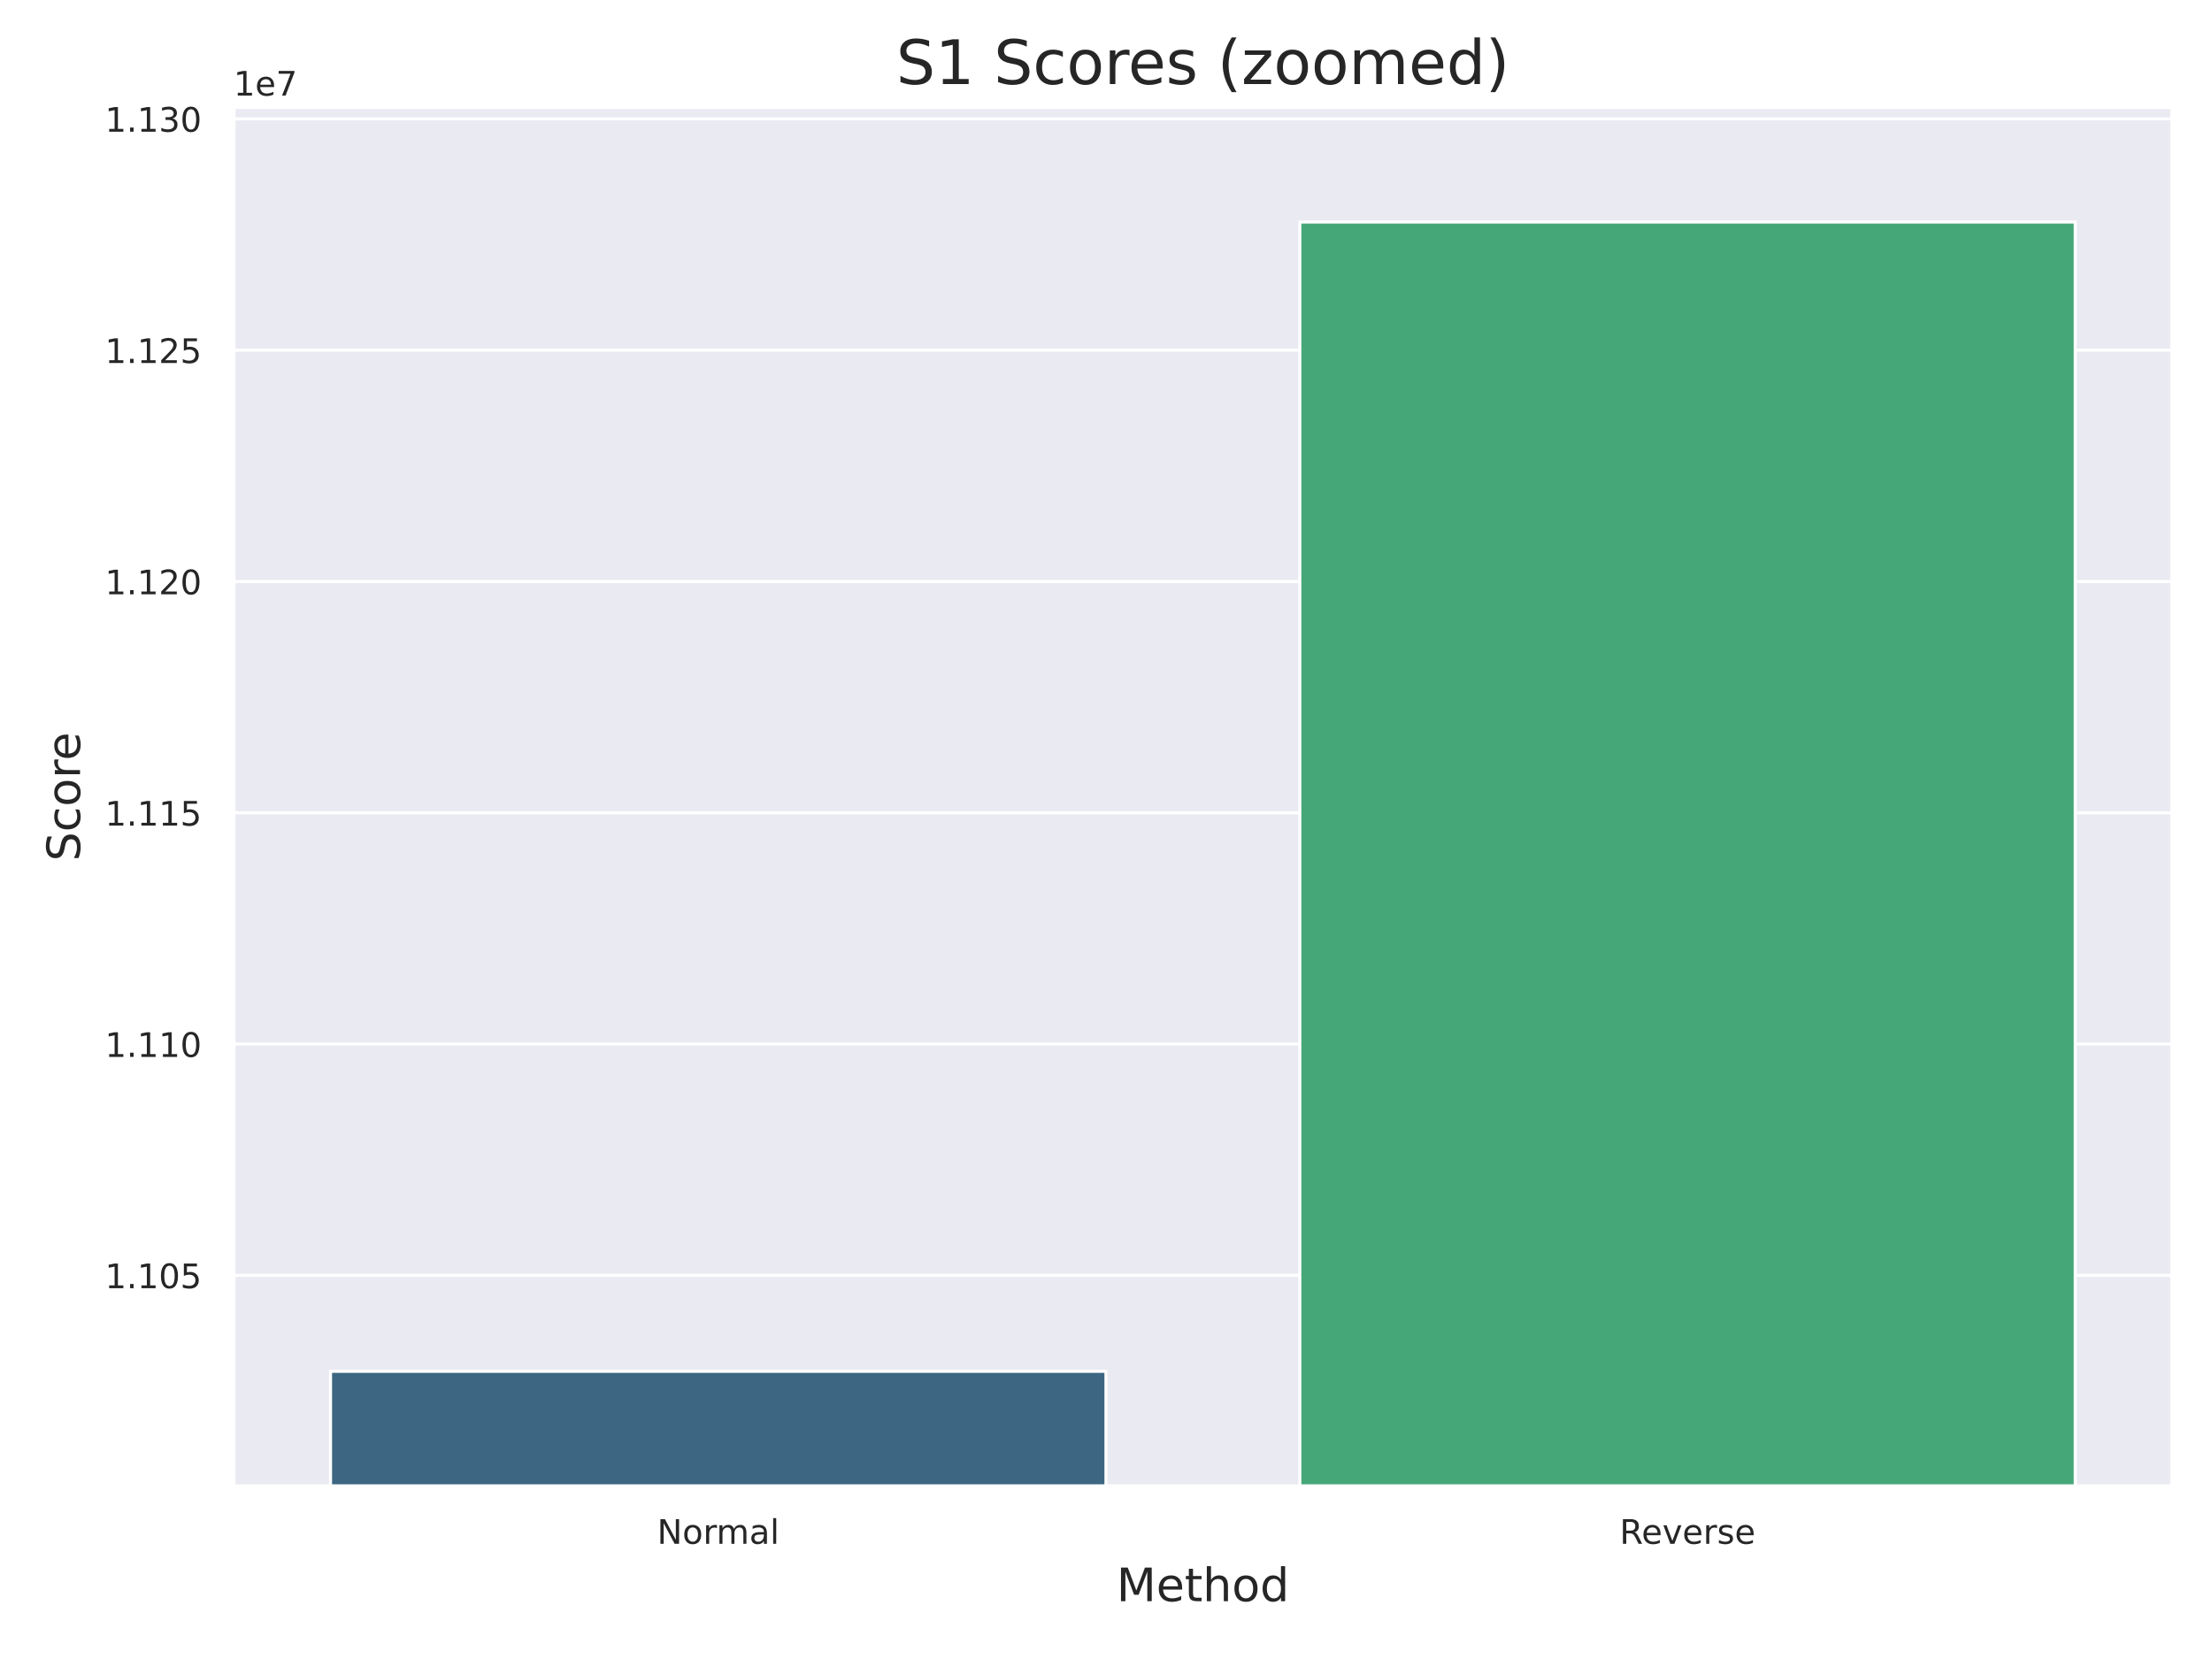
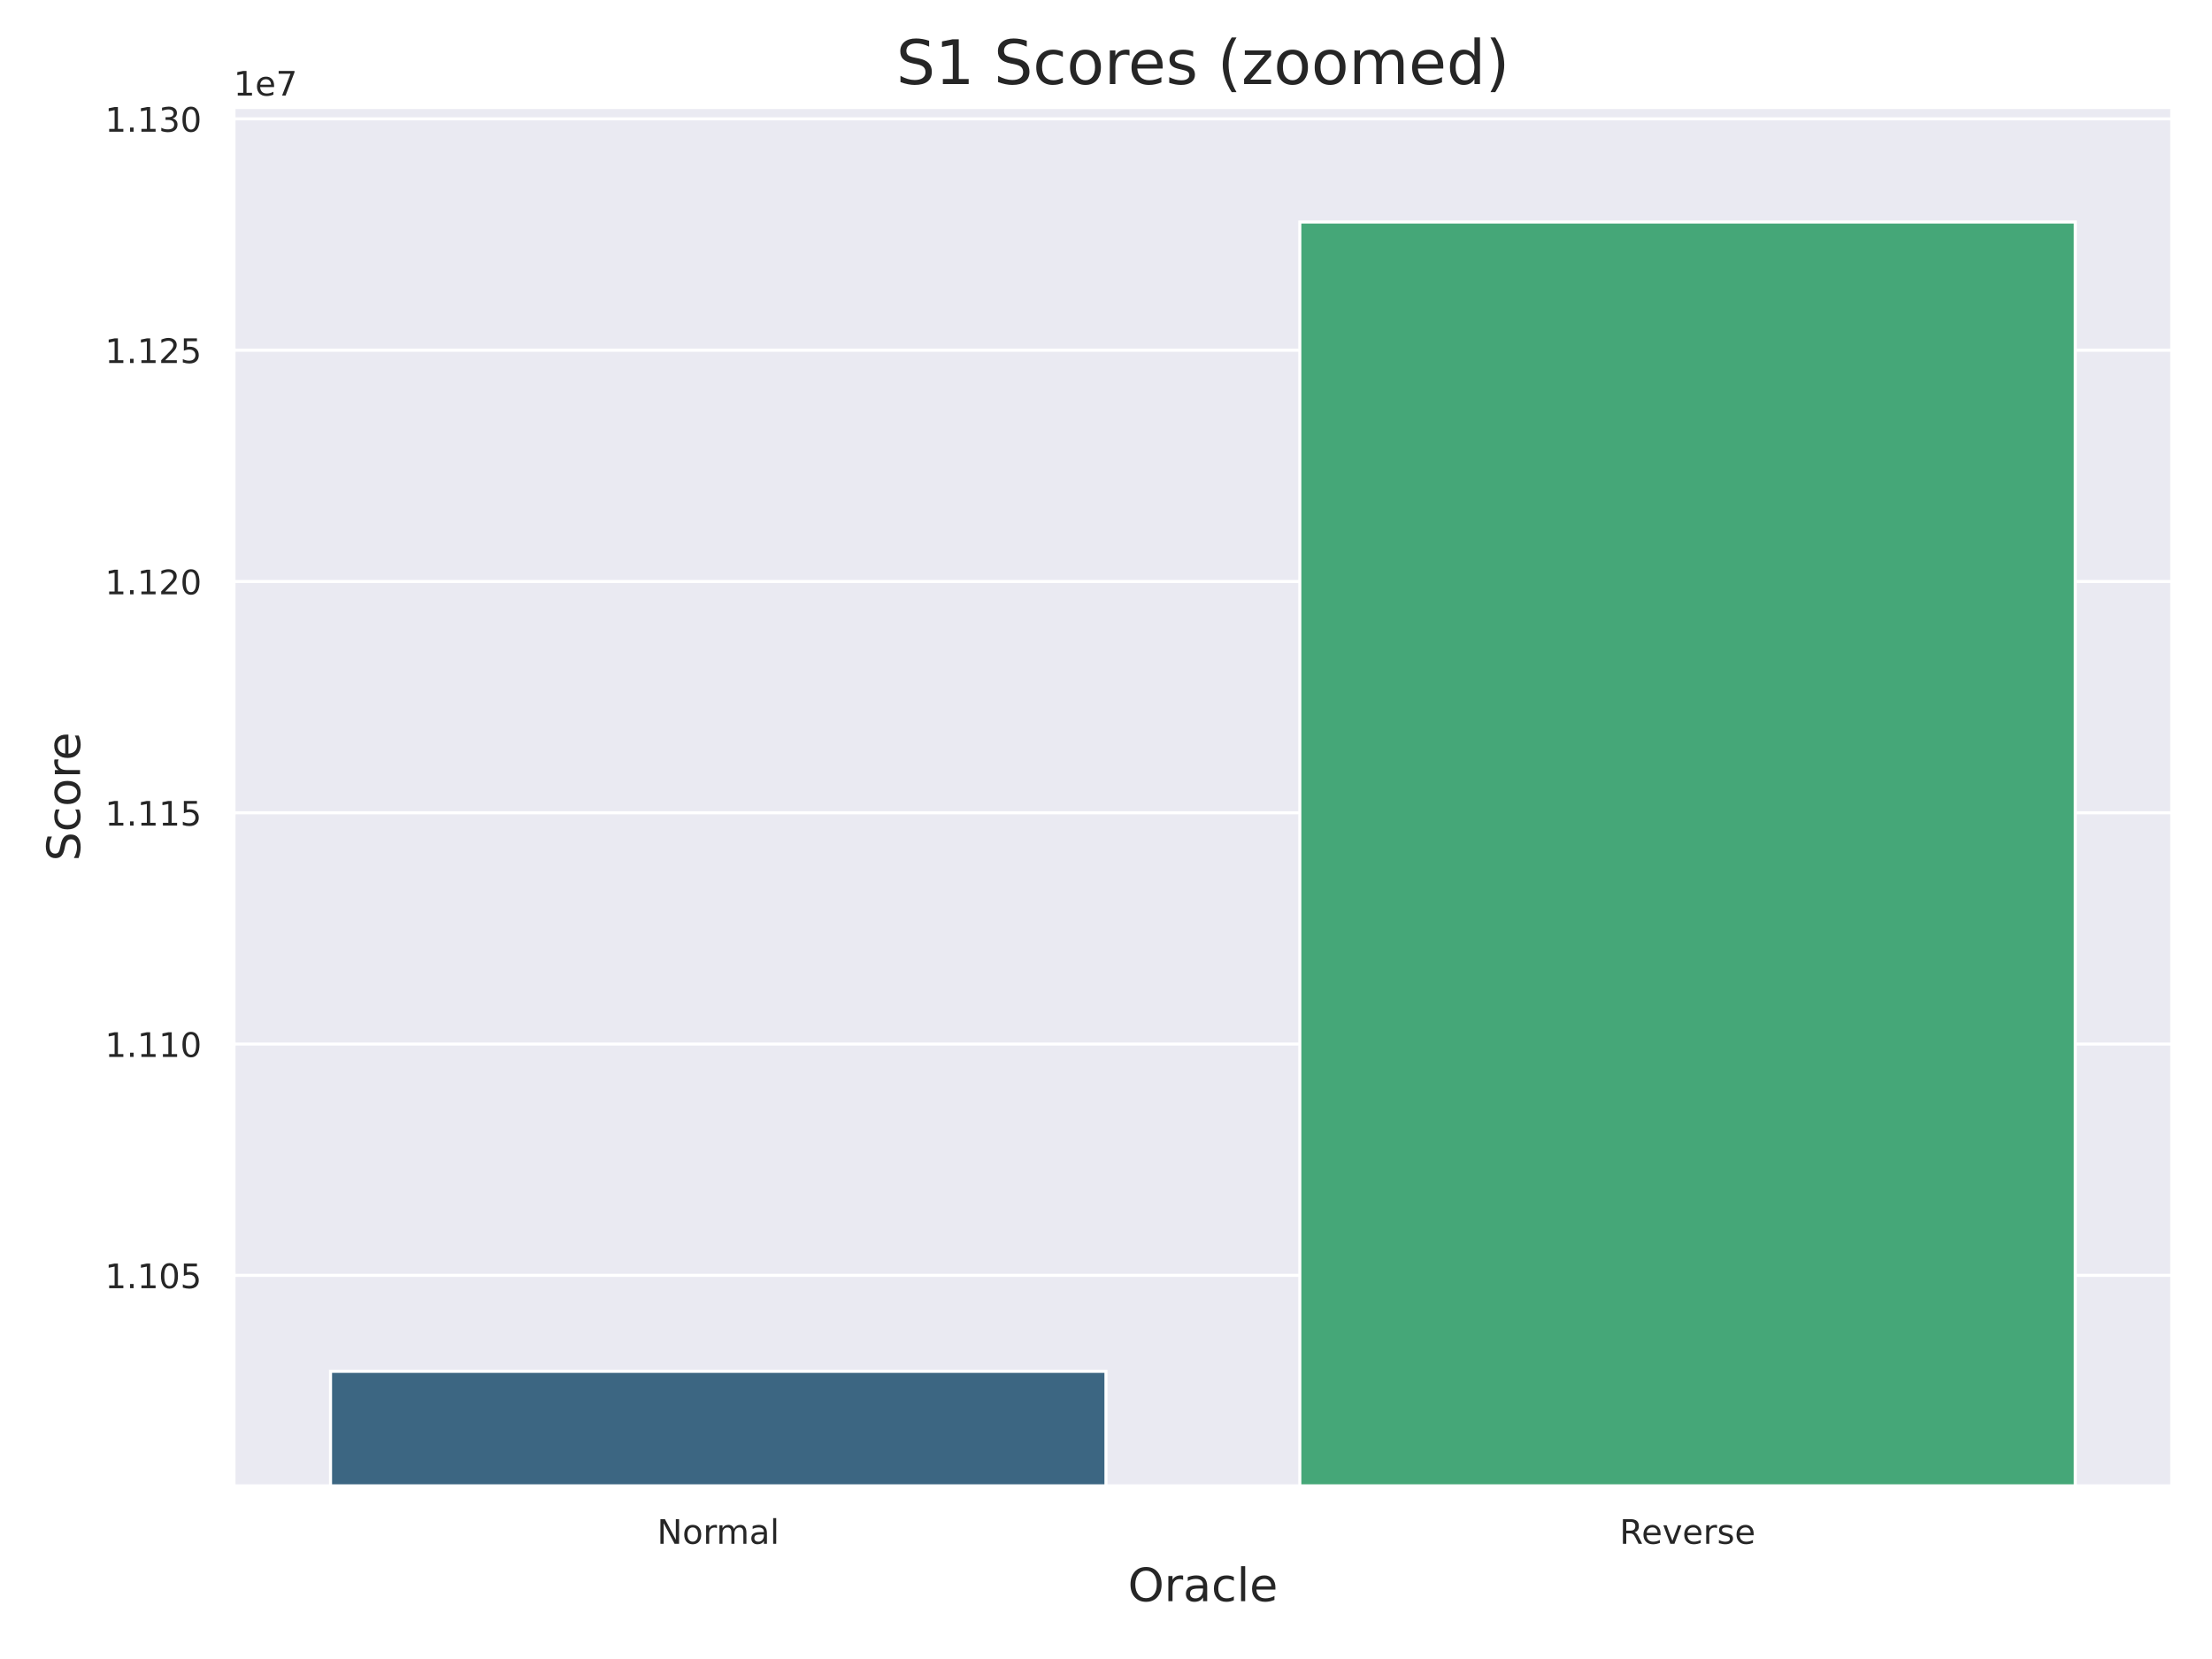
<svg xmlns="http://www.w3.org/2000/svg" xmlns:xlink="http://www.w3.org/1999/xlink" width="576pt" height="432pt" viewBox="0 0 576 432" version="1.1">
  <defs>
    <style type="text/css">*{stroke-linejoin: round; stroke-linecap: butt}</style>
  </defs>
  <g id="figure_1">
    <g id="patch_1">
      <path d="M 0 432  L 576 432  L 576 0  L 0 0  z " style="fill: #ffffff" />
    </g>
    <g id="axes_1">
      <g id="patch_2">
        <path d="M 60.828 387.012  L 565.632 387.012  L 565.632 27.888  L 60.828 27.888  z " style="fill: #eaeaf2" />
      </g>
      <g id="matplotlib.axis_1">
        <g id="xtick_1">
          <g id="text_1">
            <g style="fill: #262626" transform="translate(171.1086 401.9986) scale(0.088 -0.088)">
              <defs>
                <path id="DejaVuSans-4e" d="M 628 4666  L 1478 4666  L 3547 763  L 3547 4666  L 4159 4666  L 4159 0  L 3309 0  L 1241 3903  L 1241 0  L 628 0  L 628 4666  z " transform="scale(0.015625)" />
                <path id="DejaVuSans-6f" d="M 1959 3097  Q 1497 3097 1228 2736  Q 959 2375 959 1747  Q 959 1119 1226 758  Q 1494 397 1959 397  Q 2419 397 2687 759  Q 2956 1122 2956 1747  Q 2956 2369 2687 2733  Q 2419 3097 1959 3097  z M 1959 3584  Q 2709 3584 3137 3096  Q 3566 2609 3566 1747  Q 3566 888 3137 398  Q 2709 -91 1959 -91  Q 1206 -91 779 398  Q 353 888 353 1747  Q 353 2609 779 3096  Q 1206 3584 1959 3584  z " transform="scale(0.015625)" />
                <path id="DejaVuSans-72" d="M 2631 2963  Q 2534 3019 2420 3045  Q 2306 3072 2169 3072  Q 1681 3072 1420 2755  Q 1159 2438 1159 1844  L 1159 0  L 581 0  L 581 3500  L 1159 3500  L 1159 2956  Q 1341 3275 1631 3429  Q 1922 3584 2338 3584  Q 2397 3584 2469 3576  Q 2541 3569 2628 3553  L 2631 2963  z " transform="scale(0.015625)" />
                <path id="DejaVuSans-6d" d="M 3328 2828  Q 3544 3216 3844 3400  Q 4144 3584 4550 3584  Q 5097 3584 5394 3201  Q 5691 2819 5691 2113  L 5691 0  L 5113 0  L 5113 2094  Q 5113 2597 4934 2840  Q 4756 3084 4391 3084  Q 3944 3084 3684 2787  Q 3425 2491 3425 1978  L 3425 0  L 2847 0  L 2847 2094  Q 2847 2600 2669 2842  Q 2491 3084 2119 3084  Q 1678 3084 1418 2786  Q 1159 2488 1159 1978  L 1159 0  L 581 0  L 581 3500  L 1159 3500  L 1159 2956  Q 1356 3278 1631 3431  Q 1906 3584 2284 3584  Q 2666 3584 2933 3390  Q 3200 3197 3328 2828  z " transform="scale(0.015625)" />
                <path id="DejaVuSans-61" d="M 2194 1759  Q 1497 1759 1228 1600  Q 959 1441 959 1056  Q 959 750 1161 570  Q 1363 391 1709 391  Q 2188 391 2477 730  Q 2766 1069 2766 1631  L 2766 1759  L 2194 1759  z M 3341 1997  L 3341 0  L 2766 0  L 2766 531  Q 2569 213 2275 61  Q 1981 -91 1556 -91  Q 1019 -91 701 211  Q 384 513 384 1019  Q 384 1609 779 1909  Q 1175 2209 1959 2209  L 2766 2209  L 2766 2266  Q 2766 2663 2505 2880  Q 2244 3097 1772 3097  Q 1472 3097 1187 3025  Q 903 2953 641 2809  L 641 3341  Q 956 3463 1253 3523  Q 1550 3584 1831 3584  Q 2591 3584 2966 3190  Q 3341 2797 3341 1997  z " transform="scale(0.015625)" />
                <path id="DejaVuSans-6c" d="M 603 4863  L 1178 4863  L 1178 0  L 603 0  L 603 4863  z " transform="scale(0.015625)" />
              </defs>
              <use xlink:href="#DejaVuSans-4e" />
              <use xlink:href="#DejaVuSans-6f" x="74.805" />
              <use xlink:href="#DejaVuSans-72" x="135.986" />
              <use xlink:href="#DejaVuSans-6d" x="175.35" />
              <use xlink:href="#DejaVuSans-61" x="272.762" />
              <use xlink:href="#DejaVuSans-6c" x="334.041" />
            </g>
          </g>
        </g>
        <g id="xtick_2">
          <g id="text_2">
            <g style="fill: #262626" transform="translate(421.7444 401.9986) scale(0.088 -0.088)">
              <defs>
                <path id="DejaVuSans-52" d="M 2841 2188  Q 3044 2119 3236 1894  Q 3428 1669 3622 1275  L 4263 0  L 3584 0  L 2988 1197  Q 2756 1666 2539 1819  Q 2322 1972 1947 1972  L 1259 1972  L 1259 0  L 628 0  L 628 4666  L 2053 4666  Q 2853 4666 3247 4331  Q 3641 3997 3641 3322  Q 3641 2881 3436 2590  Q 3231 2300 2841 2188  z M 1259 4147  L 1259 2491  L 2053 2491  Q 2509 2491 2742 2702  Q 2975 2913 2975 3322  Q 2975 3731 2742 3939  Q 2509 4147 2053 4147  L 1259 4147  z " transform="scale(0.015625)" />
                <path id="DejaVuSans-65" d="M 3597 1894  L 3597 1613  L 953 1613  Q 991 1019 1311 708  Q 1631 397 2203 397  Q 2534 397 2845 478  Q 3156 559 3463 722  L 3463 178  Q 3153 47 2828 -22  Q 2503 -91 2169 -91  Q 1331 -91 842 396  Q 353 884 353 1716  Q 353 2575 817 3079  Q 1281 3584 2069 3584  Q 2775 3584 3186 3129  Q 3597 2675 3597 1894  z M 3022 2063  Q 3016 2534 2758 2815  Q 2500 3097 2075 3097  Q 1594 3097 1305 2825  Q 1016 2553 972 2059  L 3022 2063  z " transform="scale(0.015625)" />
                <path id="DejaVuSans-76" d="M 191 3500  L 800 3500  L 1894 563  L 2988 3500  L 3597 3500  L 2284 0  L 1503 0  L 191 3500  z " transform="scale(0.015625)" />
                <path id="DejaVuSans-73" d="M 2834 3397  L 2834 2853  Q 2591 2978 2328 3040  Q 2066 3103 1784 3103  Q 1356 3103 1142 2972  Q 928 2841 928 2578  Q 928 2378 1081 2264  Q 1234 2150 1697 2047  L 1894 2003  Q 2506 1872 2764 1633  Q 3022 1394 3022 966  Q 3022 478 2636 193  Q 2250 -91 1575 -91  Q 1294 -91 989 -36  Q 684 19 347 128  L 347 722  Q 666 556 975 473  Q 1284 391 1588 391  Q 1994 391 2212 530  Q 2431 669 2431 922  Q 2431 1156 2273 1281  Q 2116 1406 1581 1522  L 1381 1569  Q 847 1681 609 1914  Q 372 2147 372 2553  Q 372 3047 722 3315  Q 1072 3584 1716 3584  Q 2034 3584 2315 3537  Q 2597 3491 2834 3397  z " transform="scale(0.015625)" />
              </defs>
              <use xlink:href="#DejaVuSans-52" />
              <use xlink:href="#DejaVuSans-65" x="64.982" />
              <use xlink:href="#DejaVuSans-76" x="126.506" />
              <use xlink:href="#DejaVuSans-65" x="185.686" />
              <use xlink:href="#DejaVuSans-72" x="247.209" />
              <use xlink:href="#DejaVuSans-73" x="288.322" />
              <use xlink:href="#DejaVuSans-65" x="340.422" />
            </g>
          </g>
        </g>
        <g id="text_3">
-           <g style="fill: #262626" transform="translate(290.7262 416.9469) scale(0.12 -0.12)">
+           <g style="fill: #262626" transform="translate(293.7056 416.9469) scale(0.12 -0.12)">
            <defs>
-               <path id="DejaVuSans-4d" d="M 628 4666  L 1569 4666  L 2759 1491  L 3956 4666  L 4897 4666  L 4897 0  L 4281 0  L 4281 4097  L 3078 897  L 2444 897  L 1241 4097  L 1241 0  L 628 0  L 628 4666  z " transform="scale(0.015625)" />
-               <path id="DejaVuSans-74" d="M 1172 4494  L 1172 3500  L 2356 3500  L 2356 3053  L 1172 3053  L 1172 1153  Q 1172 725 1289 603  Q 1406 481 1766 481  L 2356 481  L 2356 0  L 1766 0  Q 1100 0 847 248  Q 594 497 594 1153  L 594 3053  L 172 3053  L 172 3500  L 594 3500  L 594 4494  L 1172 4494  z " transform="scale(0.015625)" />
-               <path id="DejaVuSans-68" d="M 3513 2113  L 3513 0  L 2938 0  L 2938 2094  Q 2938 2591 2744 2837  Q 2550 3084 2163 3084  Q 1697 3084 1428 2787  Q 1159 2491 1159 1978  L 1159 0  L 581 0  L 581 4863  L 1159 4863  L 1159 2956  Q 1366 3272 1645 3428  Q 1925 3584 2291 3584  Q 2894 3584 3203 3211  Q 3513 2838 3513 2113  z " transform="scale(0.015625)" />
-               <path id="DejaVuSans-64" d="M 2906 2969  L 2906 4863  L 3481 4863  L 3481 0  L 2906 0  L 2906 525  Q 2725 213 2448 61  Q 2172 -91 1784 -91  Q 1150 -91 751 415  Q 353 922 353 1747  Q 353 2572 751 3078  Q 1150 3584 1784 3584  Q 2172 3584 2448 3432  Q 2725 3281 2906 2969  z M 947 1747  Q 947 1113 1208 752  Q 1469 391 1925 391  Q 2381 391 2643 752  Q 2906 1113 2906 1747  Q 2906 2381 2643 2742  Q 2381 3103 1925 3103  Q 1469 3103 1208 2742  Q 947 2381 947 1747  z " transform="scale(0.015625)" />
+               <path id="DejaVuSans-4f" d="M 2522 4238  Q 1834 4238 1429 3725  Q 1025 3213 1025 2328  Q 1025 1447 1429 934  Q 1834 422 2522 422  Q 3209 422 3611 934  Q 4013 1447 4013 2328  Q 4013 3213 3611 3725  Q 3209 4238 2522 4238  z M 2522 4750  Q 3503 4750 4090 4092  Q 4678 3434 4678 2328  Q 4678 1225 4090 567  Q 3503 -91 2522 -91  Q 1538 -91 948 565  Q 359 1222 359 2328  Q 359 3434 948 4092  Q 1538 4750 2522 4750  z " transform="scale(0.015625)" />
+               <path id="DejaVuSans-63" d="M 3122 3366  L 3122 2828  Q 2878 2963 2633 3030  Q 2388 3097 2138 3097  Q 1578 3097 1268 2742  Q 959 2388 959 1747  Q 959 1106 1268 751  Q 1578 397 2138 397  Q 2388 397 2633 464  Q 2878 531 3122 666  L 3122 134  Q 2881 22 2623 -34  Q 2366 -91 2075 -91  Q 1284 -91 818 406  Q 353 903 353 1747  Q 353 2603 823 3093  Q 1294 3584 2113 3584  Q 2378 3584 2631 3529  Q 2884 3475 3122 3366  z " transform="scale(0.015625)" />
            </defs>
-             <use xlink:href="#DejaVuSans-4d" />
-             <use xlink:href="#DejaVuSans-65" x="86.279" />
-             <use xlink:href="#DejaVuSans-74" x="147.803" />
-             <use xlink:href="#DejaVuSans-68" x="187.012" />
-             <use xlink:href="#DejaVuSans-6f" x="250.391" />
-             <use xlink:href="#DejaVuSans-64" x="311.572" />
+             <use xlink:href="#DejaVuSans-4f" />
+             <use xlink:href="#DejaVuSans-72" x="78.711" />
+             <use xlink:href="#DejaVuSans-61" x="119.824" />
+             <use xlink:href="#DejaVuSans-63" x="181.104" />
+             <use xlink:href="#DejaVuSans-6c" x="236.084" />
+             <use xlink:href="#DejaVuSans-65" x="263.867" />
          </g>
        </g>
      </g>
      <g id="matplotlib.axis_2">
        <g id="ytick_1">
          <g id="line2d_1">
-             <path d="M 60.828 332.097  L 565.632 332.097  " clip-path="url(#p15fd1dd1f1)" style="fill: none; stroke: #ffffff; stroke-width: 0.8; stroke-linecap: round" />
+             <path d="M 60.828 332.097  L 565.632 332.097  " clip-path="url(#p02d66109bd)" style="fill: none; stroke: #ffffff; stroke-width: 0.8; stroke-linecap: round" />
          </g>
          <g id="text_4">
            <g style="fill: #262626" transform="translate(27.33525 335.4408) scale(0.088 -0.088)">
              <defs>
                <path id="DejaVuSans-31" d="M 794 531  L 1825 531  L 1825 4091  L 703 3866  L 703 4441  L 1819 4666  L 2450 4666  L 2450 531  L 3481 531  L 3481 0  L 794 0  L 794 531  z " transform="scale(0.015625)" />
                <path id="DejaVuSans-2e" d="M 684 794  L 1344 794  L 1344 0  L 684 0  L 684 794  z " transform="scale(0.015625)" />
                <path id="DejaVuSans-30" d="M 2034 4250  Q 1547 4250 1301 3770  Q 1056 3291 1056 2328  Q 1056 1369 1301 889  Q 1547 409 2034 409  Q 2525 409 2770 889  Q 3016 1369 3016 2328  Q 3016 3291 2770 3770  Q 2525 4250 2034 4250  z M 2034 4750  Q 2819 4750 3233 4129  Q 3647 3509 3647 2328  Q 3647 1150 3233 529  Q 2819 -91 2034 -91  Q 1250 -91 836 529  Q 422 1150 422 2328  Q 422 3509 836 4129  Q 1250 4750 2034 4750  z " transform="scale(0.015625)" />
                <path id="DejaVuSans-35" d="M 691 4666  L 3169 4666  L 3169 4134  L 1269 4134  L 1269 2991  Q 1406 3038 1543 3061  Q 1681 3084 1819 3084  Q 2600 3084 3056 2656  Q 3513 2228 3513 1497  Q 3513 744 3044 326  Q 2575 -91 1722 -91  Q 1428 -91 1123 -41  Q 819 9 494 109  L 494 744  Q 775 591 1075 516  Q 1375 441 1709 441  Q 2250 441 2565 725  Q 2881 1009 2881 1497  Q 2881 1984 2565 2268  Q 2250 2553 1709 2553  Q 1456 2553 1204 2497  Q 953 2441 691 2322  L 691 4666  z " transform="scale(0.015625)" />
              </defs>
              <use xlink:href="#DejaVuSans-31" />
              <use xlink:href="#DejaVuSans-2e" x="63.623" />
              <use xlink:href="#DejaVuSans-31" x="95.41" />
              <use xlink:href="#DejaVuSans-30" x="159.033" />
              <use xlink:href="#DejaVuSans-35" x="222.656" />
            </g>
          </g>
        </g>
        <g id="ytick_2">
          <g id="line2d_2">
-             <path d="M 60.828 271.869  L 565.632 271.869  " clip-path="url(#p15fd1dd1f1)" style="fill: none; stroke: #ffffff; stroke-width: 0.8; stroke-linecap: round" />
+             <path d="M 60.828 271.869  L 565.632 271.869  " clip-path="url(#p02d66109bd)" style="fill: none; stroke: #ffffff; stroke-width: 0.8; stroke-linecap: round" />
          </g>
          <g id="text_5">
            <g style="fill: #262626" transform="translate(27.33525 275.2124) scale(0.088 -0.088)">
              <use xlink:href="#DejaVuSans-31" />
              <use xlink:href="#DejaVuSans-2e" x="63.623" />
              <use xlink:href="#DejaVuSans-31" x="95.41" />
              <use xlink:href="#DejaVuSans-31" x="159.033" />
              <use xlink:href="#DejaVuSans-30" x="222.656" />
            </g>
          </g>
        </g>
        <g id="ytick_3">
          <g id="line2d_3">
-             <path d="M 60.828 211.641  L 565.632 211.641  " clip-path="url(#p15fd1dd1f1)" style="fill: none; stroke: #ffffff; stroke-width: 0.8; stroke-linecap: round" />
+             <path d="M 60.828 211.641  L 565.632 211.641  " clip-path="url(#p02d66109bd)" style="fill: none; stroke: #ffffff; stroke-width: 0.8; stroke-linecap: round" />
          </g>
          <g id="text_6">
            <g style="fill: #262626" transform="translate(27.33525 214.984) scale(0.088 -0.088)">
              <use xlink:href="#DejaVuSans-31" />
              <use xlink:href="#DejaVuSans-2e" x="63.623" />
              <use xlink:href="#DejaVuSans-31" x="95.41" />
              <use xlink:href="#DejaVuSans-31" x="159.033" />
              <use xlink:href="#DejaVuSans-35" x="222.656" />
            </g>
          </g>
        </g>
        <g id="ytick_4">
          <g id="line2d_4">
-             <path d="M 60.828 151.412  L 565.632 151.412  " clip-path="url(#p15fd1dd1f1)" style="fill: none; stroke: #ffffff; stroke-width: 0.8; stroke-linecap: round" />
+             <path d="M 60.828 151.412  L 565.632 151.412  " clip-path="url(#p02d66109bd)" style="fill: none; stroke: #ffffff; stroke-width: 0.8; stroke-linecap: round" />
          </g>
          <g id="text_7">
            <g style="fill: #262626" transform="translate(27.33525 154.7556) scale(0.088 -0.088)">
              <defs>
                <path id="DejaVuSans-32" d="M 1228 531  L 3431 531  L 3431 0  L 469 0  L 469 531  Q 828 903 1448 1529  Q 2069 2156 2228 2338  Q 2531 2678 2651 2914  Q 2772 3150 2772 3378  Q 2772 3750 2511 3984  Q 2250 4219 1831 4219  Q 1534 4219 1204 4116  Q 875 4013 500 3803  L 500 4441  Q 881 4594 1212 4672  Q 1544 4750 1819 4750  Q 2544 4750 2975 4387  Q 3406 4025 3406 3419  Q 3406 3131 3298 2873  Q 3191 2616 2906 2266  Q 2828 2175 2409 1742  Q 1991 1309 1228 531  z " transform="scale(0.015625)" />
              </defs>
              <use xlink:href="#DejaVuSans-31" />
              <use xlink:href="#DejaVuSans-2e" x="63.623" />
              <use xlink:href="#DejaVuSans-31" x="95.41" />
              <use xlink:href="#DejaVuSans-32" x="159.033" />
              <use xlink:href="#DejaVuSans-30" x="222.656" />
            </g>
          </g>
        </g>
        <g id="ytick_5">
          <g id="line2d_5">
-             <path d="M 60.828 91.184  L 565.632 91.184  " clip-path="url(#p15fd1dd1f1)" style="fill: none; stroke: #ffffff; stroke-width: 0.8; stroke-linecap: round" />
+             <path d="M 60.828 91.184  L 565.632 91.184  " clip-path="url(#p02d66109bd)" style="fill: none; stroke: #ffffff; stroke-width: 0.8; stroke-linecap: round" />
          </g>
          <g id="text_8">
            <g style="fill: #262626" transform="translate(27.33525 94.52724) scale(0.088 -0.088)">
              <use xlink:href="#DejaVuSans-31" />
              <use xlink:href="#DejaVuSans-2e" x="63.623" />
              <use xlink:href="#DejaVuSans-31" x="95.41" />
              <use xlink:href="#DejaVuSans-32" x="159.033" />
              <use xlink:href="#DejaVuSans-35" x="222.656" />
            </g>
          </g>
        </g>
        <g id="ytick_6">
          <g id="line2d_6">
-             <path d="M 60.828 30.956  L 565.632 30.956  " clip-path="url(#p15fd1dd1f1)" style="fill: none; stroke: #ffffff; stroke-width: 0.8; stroke-linecap: round" />
+             <path d="M 60.828 30.956  L 565.632 30.956  " clip-path="url(#p02d66109bd)" style="fill: none; stroke: #ffffff; stroke-width: 0.8; stroke-linecap: round" />
          </g>
          <g id="text_9">
            <g style="fill: #262626" transform="translate(27.33525 34.29886) scale(0.088 -0.088)">
              <defs>
                <path id="DejaVuSans-33" d="M 2597 2516  Q 3050 2419 3304 2112  Q 3559 1806 3559 1356  Q 3559 666 3084 287  Q 2609 -91 1734 -91  Q 1441 -91 1130 -33  Q 819 25 488 141  L 488 750  Q 750 597 1062 519  Q 1375 441 1716 441  Q 2309 441 2620 675  Q 2931 909 2931 1356  Q 2931 1769 2642 2001  Q 2353 2234 1838 2234  L 1294 2234  L 1294 2753  L 1863 2753  Q 2328 2753 2575 2939  Q 2822 3125 2822 3475  Q 2822 3834 2567 4026  Q 2313 4219 1838 4219  Q 1578 4219 1281 4162  Q 984 4106 628 3988  L 628 4550  Q 988 4650 1302 4700  Q 1616 4750 1894 4750  Q 2613 4750 3031 4423  Q 3450 4097 3450 3541  Q 3450 3153 3228 2886  Q 3006 2619 2597 2516  z " transform="scale(0.015625)" />
              </defs>
              <use xlink:href="#DejaVuSans-31" />
              <use xlink:href="#DejaVuSans-2e" x="63.623" />
              <use xlink:href="#DejaVuSans-31" x="95.41" />
              <use xlink:href="#DejaVuSans-33" x="159.033" />
              <use xlink:href="#DejaVuSans-30" x="222.656" />
            </g>
          </g>
        </g>
        <g id="text_10">
          <g style="fill: #262626" transform="translate(20.83963 224.2528) rotate(-90) scale(0.12 -0.12)">
            <defs>
              <path id="DejaVuSans-53" d="M 3425 4513  L 3425 3897  Q 3066 4069 2747 4153  Q 2428 4238 2131 4238  Q 1616 4238 1336 4038  Q 1056 3838 1056 3469  Q 1056 3159 1242 3001  Q 1428 2844 1947 2747  L 2328 2669  Q 3034 2534 3370 2195  Q 3706 1856 3706 1288  Q 3706 609 3251 259  Q 2797 -91 1919 -91  Q 1588 -91 1214 -16  Q 841 59 441 206  L 441 856  Q 825 641 1194 531  Q 1563 422 1919 422  Q 2459 422 2753 634  Q 3047 847 3047 1241  Q 3047 1584 2836 1778  Q 2625 1972 2144 2069  L 1759 2144  Q 1053 2284 737 2584  Q 422 2884 422 3419  Q 422 4038 858 4394  Q 1294 4750 2059 4750  Q 2388 4750 2728 4690  Q 3069 4631 3425 4513  z " transform="scale(0.015625)" />
-               <path id="DejaVuSans-63" d="M 3122 3366  L 3122 2828  Q 2878 2963 2633 3030  Q 2388 3097 2138 3097  Q 1578 3097 1268 2742  Q 959 2388 959 1747  Q 959 1106 1268 751  Q 1578 397 2138 397  Q 2388 397 2633 464  Q 2878 531 3122 666  L 3122 134  Q 2881 22 2623 -34  Q 2366 -91 2075 -91  Q 1284 -91 818 406  Q 353 903 353 1747  Q 353 2603 823 3093  Q 1294 3584 2113 3584  Q 2378 3584 2631 3529  Q 2884 3475 3122 3366  z " transform="scale(0.015625)" />
            </defs>
            <use xlink:href="#DejaVuSans-53" />
            <use xlink:href="#DejaVuSans-63" x="63.477" />
            <use xlink:href="#DejaVuSans-6f" x="118.457" />
            <use xlink:href="#DejaVuSans-72" x="179.639" />
            <use xlink:href="#DejaVuSans-65" x="218.502" />
          </g>
        </g>
        <g id="text_11">
          <g style="fill: #262626" transform="translate(60.828 24.888) scale(0.088 -0.088)">
            <defs>
              <path id="DejaVuSans-37" d="M 525 4666  L 3525 4666  L 3525 4397  L 1831 0  L 1172 0  L 2766 4134  L 525 4134  L 525 4666  z " transform="scale(0.015625)" />
            </defs>
            <use xlink:href="#DejaVuSans-31" />
            <use xlink:href="#DejaVuSans-65" x="63.623" />
            <use xlink:href="#DejaVuSans-37" x="125.146" />
          </g>
        </g>
      </g>
      <g id="patch_3">
-         <path d="M 86.068 13642.569  L 287.99 13642.569  L 287.99 357.085  L 86.068 357.085  z " clip-path="url(#p15fd1dd1f1)" style="fill: #3c6682; stroke: #ffffff; stroke-width: 0.8; stroke-linejoin: miter" />
+         <path d="M 86.068 13642.569  L 287.99 13642.569  L 287.99 357.085  L 86.068 357.085  z " clip-path="url(#p02d66109bd)" style="fill: #3c6682; stroke: #ffffff; stroke-width: 0.8; stroke-linejoin: miter" />
      </g>
      <g id="patch_4">
-         <path d="M 338.47 13642.569  L 540.392 13642.569  L 540.392 57.815  L 338.47 57.815  z " clip-path="url(#p15fd1dd1f1)" style="fill: #45a778; stroke: #ffffff; stroke-width: 0.8; stroke-linejoin: miter" />
+         <path d="M 338.47 13642.569  L 540.392 13642.569  L 540.392 57.815  L 338.47 57.815  z " clip-path="url(#p02d66109bd)" style="fill: #45a778; stroke: #ffffff; stroke-width: 0.8; stroke-linejoin: miter" />
      </g>
      <g id="line2d_7">
-         <path clip-path="url(#p15fd1dd1f1)" style="fill: none; stroke: #424242; stroke-width: 1.8; stroke-linecap: round" />
+         <path clip-path="url(#p02d66109bd)" style="fill: none; stroke: #424242; stroke-width: 1.8; stroke-linecap: round" />
      </g>
      <g id="line2d_8">
-         <path clip-path="url(#p15fd1dd1f1)" style="fill: none; stroke: #424242; stroke-width: 1.8; stroke-linecap: round" />
+         <path clip-path="url(#p02d66109bd)" style="fill: none; stroke: #424242; stroke-width: 1.8; stroke-linecap: round" />
      </g>
      <g id="patch_5">
        <path d="M 60.828 387.012  L 60.828 27.888  " style="fill: none; stroke: #ffffff; stroke-linejoin: miter; stroke-linecap: square" />
      </g>
      <g id="patch_6">
        <path d="M 565.632 387.012  L 565.632 27.888  " style="fill: none; stroke: #ffffff; stroke-linejoin: miter; stroke-linecap: square" />
      </g>
      <g id="patch_7">
        <path d="M 60.828 387.012  L 565.632 387.012  " style="fill: none; stroke: #ffffff; stroke-linejoin: miter; stroke-linecap: square" />
      </g>
      <g id="patch_8">
        <path d="M 60.828 27.888  L 565.632 27.888  " style="fill: none; stroke: #ffffff; stroke-linejoin: miter; stroke-linecap: square" />
      </g>
      <g id="text_12">
        <g style="fill: #262626" transform="translate(233.38 21.888) scale(0.16 -0.16)">
          <defs>
            <path id="DejaVuSans-20" transform="scale(0.015625)" />
            <path id="DejaVuSans-28" d="M 1984 4856  Q 1566 4138 1362 3434  Q 1159 2731 1159 2009  Q 1159 1288 1364 580  Q 1569 -128 1984 -844  L 1484 -844  Q 1016 -109 783 600  Q 550 1309 550 2009  Q 550 2706 781 3412  Q 1013 4119 1484 4856  L 1984 4856  z " transform="scale(0.015625)" />
            <path id="DejaVuSans-7a" d="M 353 3500  L 3084 3500  L 3084 2975  L 922 459  L 3084 459  L 3084 0  L 275 0  L 275 525  L 2438 3041  L 353 3041  L 353 3500  z " transform="scale(0.015625)" />
+             <path id="DejaVuSans-64" d="M 2906 2969  L 2906 4863  L 3481 4863  L 3481 0  L 2906 0  L 2906 525  Q 2725 213 2448 61  Q 2172 -91 1784 -91  Q 1150 -91 751 415  Q 353 922 353 1747  Q 353 2572 751 3078  Q 1150 3584 1784 3584  Q 2172 3584 2448 3432  Q 2725 3281 2906 2969  z M 947 1747  Q 947 1113 1208 752  Q 1469 391 1925 391  Q 2381 391 2643 752  Q 2906 1113 2906 1747  Q 2906 2381 2643 2742  Q 2381 3103 1925 3103  Q 1469 3103 1208 2742  Q 947 2381 947 1747  z " transform="scale(0.015625)" />
            <path id="DejaVuSans-29" d="M 513 4856  L 1013 4856  Q 1481 4119 1714 3412  Q 1947 2706 1947 2009  Q 1947 1309 1714 600  Q 1481 -109 1013 -844  L 513 -844  Q 928 -128 1133 580  Q 1338 1288 1338 2009  Q 1338 2731 1133 3434  Q 928 4138 513 4856  z " transform="scale(0.015625)" />
          </defs>
          <use xlink:href="#DejaVuSans-53" />
          <use xlink:href="#DejaVuSans-31" x="63.477" />
          <use xlink:href="#DejaVuSans-20" x="127.1" />
          <use xlink:href="#DejaVuSans-53" x="158.887" />
          <use xlink:href="#DejaVuSans-63" x="222.363" />
          <use xlink:href="#DejaVuSans-6f" x="277.344" />
          <use xlink:href="#DejaVuSans-72" x="338.525" />
          <use xlink:href="#DejaVuSans-65" x="377.389" />
          <use xlink:href="#DejaVuSans-73" x="438.912" />
          <use xlink:href="#DejaVuSans-20" x="491.012" />
          <use xlink:href="#DejaVuSans-28" x="522.799" />
          <use xlink:href="#DejaVuSans-7a" x="561.812" />
          <use xlink:href="#DejaVuSans-6f" x="614.303" />
          <use xlink:href="#DejaVuSans-6f" x="675.484" />
          <use xlink:href="#DejaVuSans-6d" x="736.666" />
          <use xlink:href="#DejaVuSans-65" x="834.078" />
          <use xlink:href="#DejaVuSans-64" x="895.602" />
          <use xlink:href="#DejaVuSans-29" x="959.078" />
        </g>
      </g>
    </g>
  </g>
  <defs>
-     <clipPath id="p15fd1dd1f1">
+     <clipPath id="p02d66109bd">
      <rect x="60.828" y="27.888" width="504.804" height="359.124" />
    </clipPath>
  </defs>
</svg>
